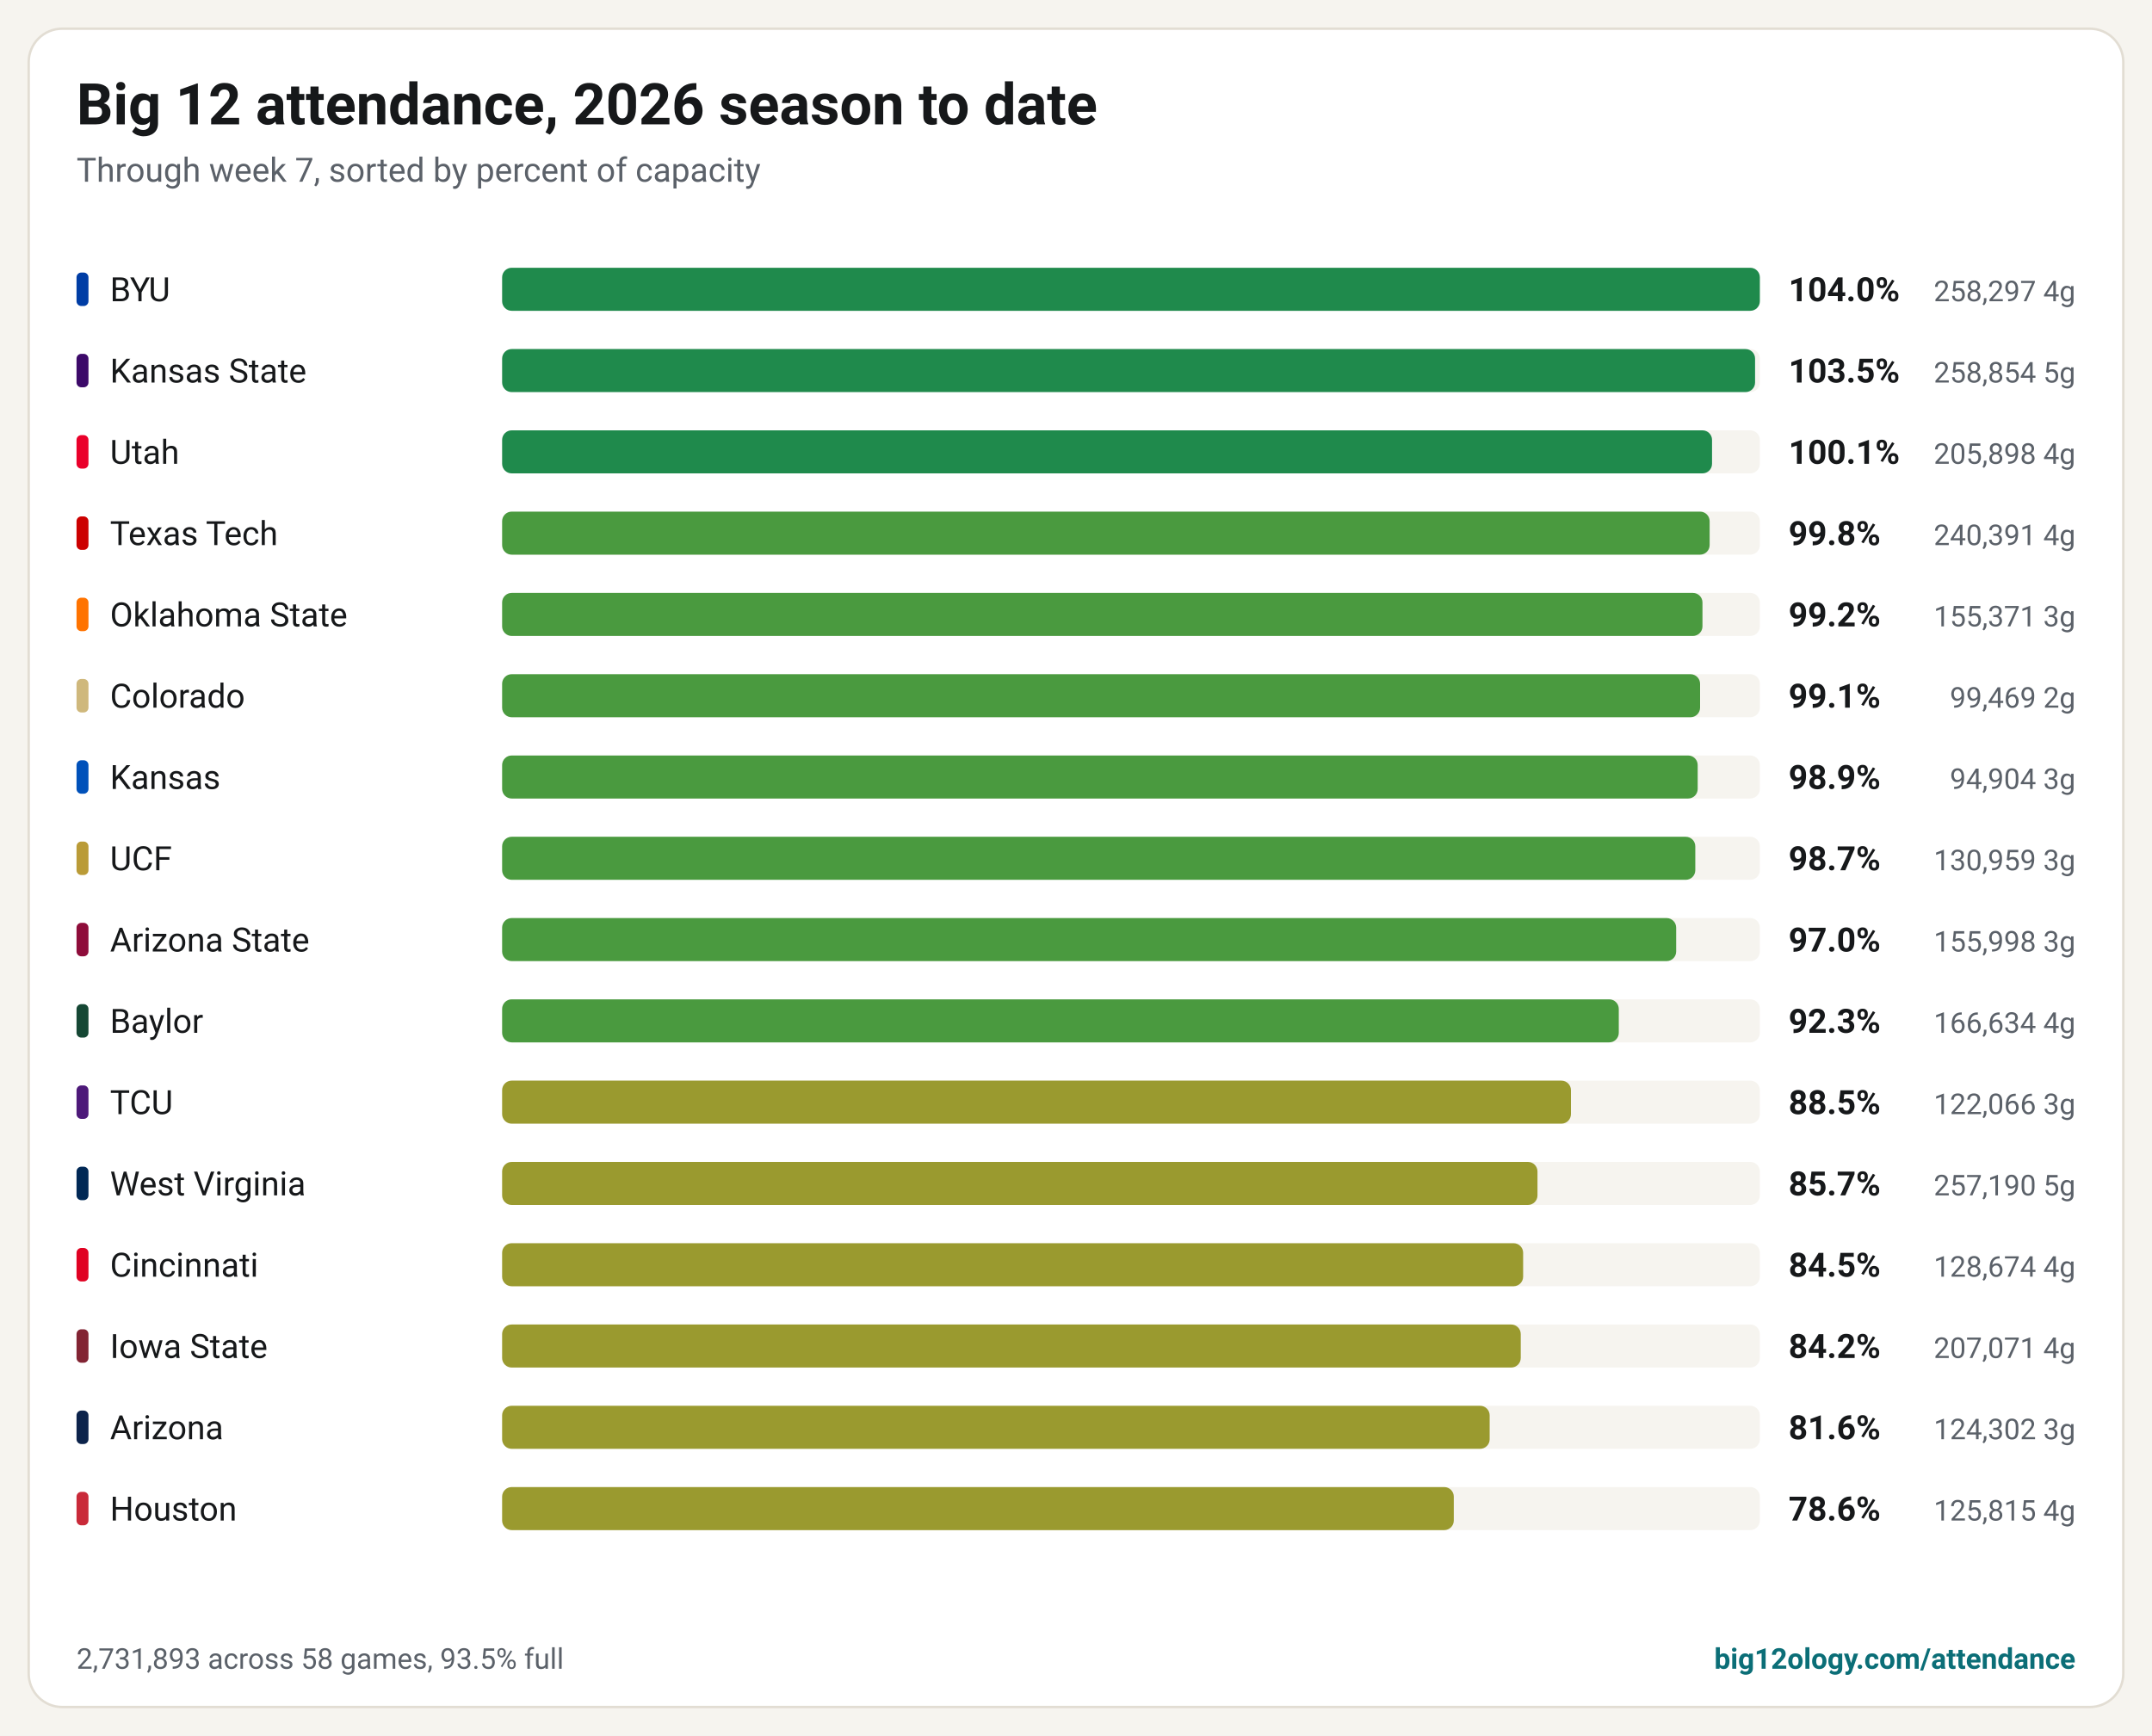
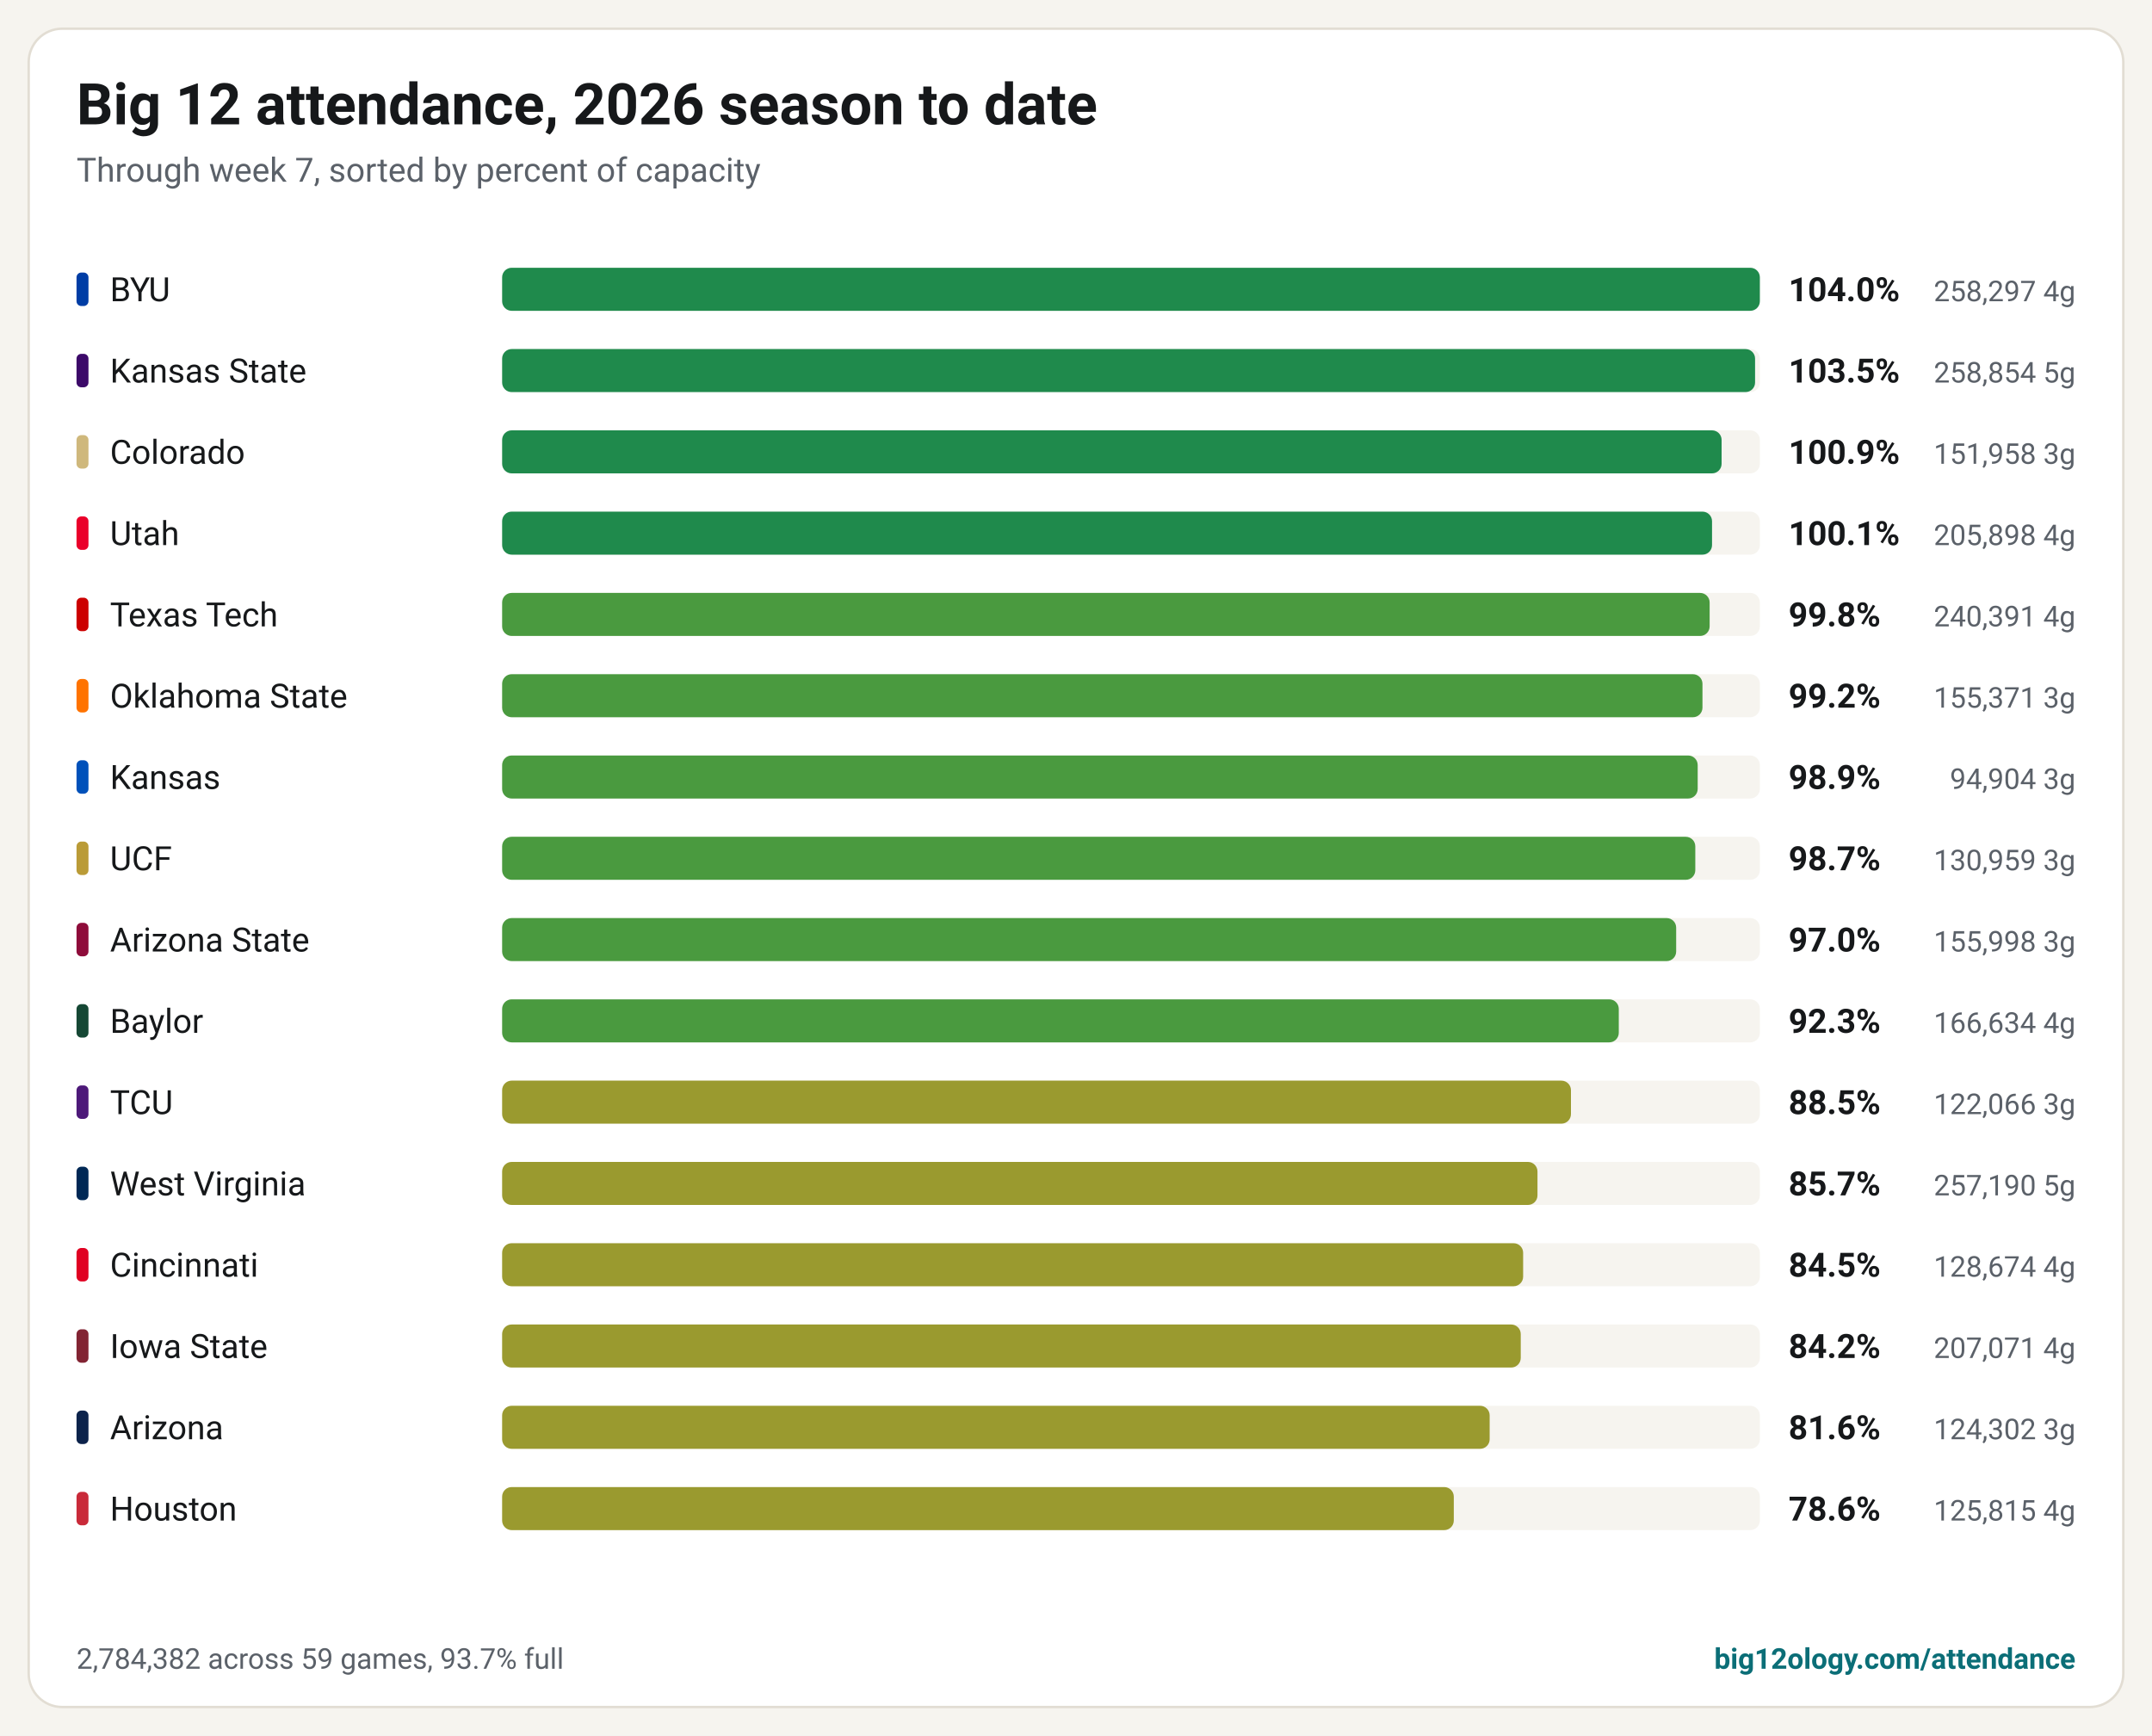
<svg xmlns="http://www.w3.org/2000/svg" width="900" height="726" viewBox="0 0 900 726" role="img" aria-label="Big 12 attendance, 2026 season to date. Through week 7, sorted by percent of capacity">
  <rect width="900" height="726" fill="#f6f4ef" />
  <rect x="12" y="12" width="876" height="702" rx="14" fill="#ffffff" stroke="#e2ddd3" />
  <text x="32" y="52" font-family="-apple-system, BlinkMacSystemFont, 'Segoe UI', Roboto, Helvetica, Arial, sans-serif" font-size="24" font-weight="700" fill="#16181A">Big 12 attendance, 2026 season to date</text>
  <text x="32" y="76" font-family="-apple-system, BlinkMacSystemFont, 'Segoe UI', Roboto, Helvetica, Arial, sans-serif" font-size="14" fill="#5b6169">Through week 7, sorted by percent of capacity</text>
  <rect x="32" y="114" width="5" height="14" rx="2" fill="#003da5" />
  <text x="46" y="126" font-family="-apple-system, BlinkMacSystemFont, 'Segoe UI', Roboto, Helvetica, Arial, sans-serif" font-size="14" fill="#16181A">BYU</text>
  <rect x="210" y="112" width="526" height="18" rx="4" fill="#f6f4ef" />
  <rect x="210" y="112" width="526" height="18" rx="4" fill="#1f8a4c" />
  <text x="748" y="126" font-family="-apple-system, BlinkMacSystemFont, 'Segoe UI', Roboto, Helvetica, Arial, sans-serif" font-size="14" font-weight="700" fill="#16181A">104.0%</text>
  <text x="868" y="126" font-family="-apple-system, BlinkMacSystemFont, 'Segoe UI', Roboto, Helvetica, Arial, sans-serif" font-size="12" fill="#5b6169" text-anchor="end">258,297 4g</text>
  <rect x="32" y="148" width="5" height="14" rx="2" fill="#3c0969" />
  <text x="46" y="160" font-family="-apple-system, BlinkMacSystemFont, 'Segoe UI', Roboto, Helvetica, Arial, sans-serif" font-size="14" fill="#16181A">Kansas State</text>
  <rect x="210" y="146" width="526" height="18" rx="4" fill="#f6f4ef" />
  <rect x="210" y="146" width="524" height="18" rx="4" fill="#1f8a4c" />
  <text x="748" y="160" font-family="-apple-system, BlinkMacSystemFont, 'Segoe UI', Roboto, Helvetica, Arial, sans-serif" font-size="14" font-weight="700" fill="#16181A">103.5%</text>
  <text x="868" y="160" font-family="-apple-system, BlinkMacSystemFont, 'Segoe UI', Roboto, Helvetica, Arial, sans-serif" font-size="12" fill="#5b6169" text-anchor="end">258,854 5g</text>
-   <rect x="32" y="182" width="5" height="14" rx="2" fill="#ea002a" />
-   <text x="46" y="194" font-family="-apple-system, BlinkMacSystemFont, 'Segoe UI', Roboto, Helvetica, Arial, sans-serif" font-size="14" fill="#16181A">Utah</text>
+   <rect x="32" y="182" width="5" height="14" rx="2" fill="#cfb87c" />
+   <text x="46" y="194" font-family="-apple-system, BlinkMacSystemFont, 'Segoe UI', Roboto, Helvetica, Arial, sans-serif" font-size="14" fill="#16181A">Colorado</text>
  <rect x="210" y="180" width="526" height="18" rx="4" fill="#f6f4ef" />
-   <rect x="210" y="180" width="506" height="18" rx="4" fill="#1f8a4c" />
-   <text x="748" y="194" font-family="-apple-system, BlinkMacSystemFont, 'Segoe UI', Roboto, Helvetica, Arial, sans-serif" font-size="14" font-weight="700" fill="#16181A">100.1%</text>
-   <text x="868" y="194" font-family="-apple-system, BlinkMacSystemFont, 'Segoe UI', Roboto, Helvetica, Arial, sans-serif" font-size="12" fill="#5b6169" text-anchor="end">205,898 4g</text>
-   <rect x="32" y="216" width="5" height="14" rx="2" fill="#cc0000" />
-   <text x="46" y="228" font-family="-apple-system, BlinkMacSystemFont, 'Segoe UI', Roboto, Helvetica, Arial, sans-serif" font-size="14" fill="#16181A">Texas Tech</text>
+   <rect x="210" y="180" width="510" height="18" rx="4" fill="#1f8a4c" />
+   <text x="748" y="194" font-family="-apple-system, BlinkMacSystemFont, 'Segoe UI', Roboto, Helvetica, Arial, sans-serif" font-size="14" font-weight="700" fill="#16181A">100.9%</text>
+   <text x="868" y="194" font-family="-apple-system, BlinkMacSystemFont, 'Segoe UI', Roboto, Helvetica, Arial, sans-serif" font-size="12" fill="#5b6169" text-anchor="end">151,958 3g</text>
+   <rect x="32" y="216" width="5" height="14" rx="2" fill="#ea002a" />
+   <text x="46" y="228" font-family="-apple-system, BlinkMacSystemFont, 'Segoe UI', Roboto, Helvetica, Arial, sans-serif" font-size="14" fill="#16181A">Utah</text>
  <rect x="210" y="214" width="526" height="18" rx="4" fill="#f6f4ef" />
-   <rect x="210" y="214" width="505" height="18" rx="4" fill="#4a9a3f" />
-   <text x="748" y="228" font-family="-apple-system, BlinkMacSystemFont, 'Segoe UI', Roboto, Helvetica, Arial, sans-serif" font-size="14" font-weight="700" fill="#16181A">99.8%</text>
-   <text x="868" y="228" font-family="-apple-system, BlinkMacSystemFont, 'Segoe UI', Roboto, Helvetica, Arial, sans-serif" font-size="12" fill="#5b6169" text-anchor="end">240,391 4g</text>
-   <rect x="32" y="250" width="5" height="14" rx="2" fill="#ff7300" />
-   <text x="46" y="262" font-family="-apple-system, BlinkMacSystemFont, 'Segoe UI', Roboto, Helvetica, Arial, sans-serif" font-size="14" fill="#16181A">Oklahoma State</text>
+   <rect x="210" y="214" width="506" height="18" rx="4" fill="#1f8a4c" />
+   <text x="748" y="228" font-family="-apple-system, BlinkMacSystemFont, 'Segoe UI', Roboto, Helvetica, Arial, sans-serif" font-size="14" font-weight="700" fill="#16181A">100.1%</text>
+   <text x="868" y="228" font-family="-apple-system, BlinkMacSystemFont, 'Segoe UI', Roboto, Helvetica, Arial, sans-serif" font-size="12" fill="#5b6169" text-anchor="end">205,898 4g</text>
+   <rect x="32" y="250" width="5" height="14" rx="2" fill="#cc0000" />
+   <text x="46" y="262" font-family="-apple-system, BlinkMacSystemFont, 'Segoe UI', Roboto, Helvetica, Arial, sans-serif" font-size="14" fill="#16181A">Texas Tech</text>
  <rect x="210" y="248" width="526" height="18" rx="4" fill="#f6f4ef" />
-   <rect x="210" y="248" width="502" height="18" rx="4" fill="#4a9a3f" />
-   <text x="748" y="262" font-family="-apple-system, BlinkMacSystemFont, 'Segoe UI', Roboto, Helvetica, Arial, sans-serif" font-size="14" font-weight="700" fill="#16181A">99.2%</text>
-   <text x="868" y="262" font-family="-apple-system, BlinkMacSystemFont, 'Segoe UI', Roboto, Helvetica, Arial, sans-serif" font-size="12" fill="#5b6169" text-anchor="end">155,371 3g</text>
-   <rect x="32" y="284" width="5" height="14" rx="2" fill="#cfb87c" />
-   <text x="46" y="296" font-family="-apple-system, BlinkMacSystemFont, 'Segoe UI', Roboto, Helvetica, Arial, sans-serif" font-size="14" fill="#16181A">Colorado</text>
+   <rect x="210" y="248" width="505" height="18" rx="4" fill="#4a9a3f" />
+   <text x="748" y="262" font-family="-apple-system, BlinkMacSystemFont, 'Segoe UI', Roboto, Helvetica, Arial, sans-serif" font-size="14" font-weight="700" fill="#16181A">99.8%</text>
+   <text x="868" y="262" font-family="-apple-system, BlinkMacSystemFont, 'Segoe UI', Roboto, Helvetica, Arial, sans-serif" font-size="12" fill="#5b6169" text-anchor="end">240,391 4g</text>
+   <rect x="32" y="284" width="5" height="14" rx="2" fill="#ff7300" />
+   <text x="46" y="296" font-family="-apple-system, BlinkMacSystemFont, 'Segoe UI', Roboto, Helvetica, Arial, sans-serif" font-size="14" fill="#16181A">Oklahoma State</text>
  <rect x="210" y="282" width="526" height="18" rx="4" fill="#f6f4ef" />
-   <rect x="210" y="282" width="501" height="18" rx="4" fill="#4a9a3f" />
-   <text x="748" y="296" font-family="-apple-system, BlinkMacSystemFont, 'Segoe UI', Roboto, Helvetica, Arial, sans-serif" font-size="14" font-weight="700" fill="#16181A">99.1%</text>
-   <text x="868" y="296" font-family="-apple-system, BlinkMacSystemFont, 'Segoe UI', Roboto, Helvetica, Arial, sans-serif" font-size="12" fill="#5b6169" text-anchor="end">99,469 2g</text>
+   <rect x="210" y="282" width="502" height="18" rx="4" fill="#4a9a3f" />
+   <text x="748" y="296" font-family="-apple-system, BlinkMacSystemFont, 'Segoe UI', Roboto, Helvetica, Arial, sans-serif" font-size="14" font-weight="700" fill="#16181A">99.2%</text>
+   <text x="868" y="296" font-family="-apple-system, BlinkMacSystemFont, 'Segoe UI', Roboto, Helvetica, Arial, sans-serif" font-size="12" fill="#5b6169" text-anchor="end">155,371 3g</text>
  <rect x="32" y="318" width="5" height="14" rx="2" fill="#0051ba" />
  <text x="46" y="330" font-family="-apple-system, BlinkMacSystemFont, 'Segoe UI', Roboto, Helvetica, Arial, sans-serif" font-size="14" fill="#16181A">Kansas</text>
  <rect x="210" y="316" width="526" height="18" rx="4" fill="#f6f4ef" />
  <rect x="210" y="316" width="500" height="18" rx="4" fill="#4a9a3f" />
  <text x="748" y="330" font-family="-apple-system, BlinkMacSystemFont, 'Segoe UI', Roboto, Helvetica, Arial, sans-serif" font-size="14" font-weight="700" fill="#16181A">98.9%</text>
  <text x="868" y="330" font-family="-apple-system, BlinkMacSystemFont, 'Segoe UI', Roboto, Helvetica, Arial, sans-serif" font-size="12" fill="#5b6169" text-anchor="end">94,904 3g</text>
  <rect x="32" y="352" width="5" height="14" rx="2" fill="#ba9b37" />
  <text x="46" y="364" font-family="-apple-system, BlinkMacSystemFont, 'Segoe UI', Roboto, Helvetica, Arial, sans-serif" font-size="14" fill="#16181A">UCF</text>
  <rect x="210" y="350" width="526" height="18" rx="4" fill="#f6f4ef" />
  <rect x="210" y="350" width="499" height="18" rx="4" fill="#4a9a3f" />
  <text x="748" y="364" font-family="-apple-system, BlinkMacSystemFont, 'Segoe UI', Roboto, Helvetica, Arial, sans-serif" font-size="14" font-weight="700" fill="#16181A">98.7%</text>
  <text x="868" y="364" font-family="-apple-system, BlinkMacSystemFont, 'Segoe UI', Roboto, Helvetica, Arial, sans-serif" font-size="12" fill="#5b6169" text-anchor="end">130,959 3g</text>
  <rect x="32" y="386" width="5" height="14" rx="2" fill="#8e0c3a" />
  <text x="46" y="398" font-family="-apple-system, BlinkMacSystemFont, 'Segoe UI', Roboto, Helvetica, Arial, sans-serif" font-size="14" fill="#16181A">Arizona State</text>
  <rect x="210" y="384" width="526" height="18" rx="4" fill="#f6f4ef" />
  <rect x="210" y="384" width="491" height="18" rx="4" fill="#4a9a3f" />
  <text x="748" y="398" font-family="-apple-system, BlinkMacSystemFont, 'Segoe UI', Roboto, Helvetica, Arial, sans-serif" font-size="14" font-weight="700" fill="#16181A">97.0%</text>
  <text x="868" y="398" font-family="-apple-system, BlinkMacSystemFont, 'Segoe UI', Roboto, Helvetica, Arial, sans-serif" font-size="12" fill="#5b6169" text-anchor="end">155,998 3g</text>
  <rect x="32" y="420" width="5" height="14" rx="2" fill="#154734" />
  <text x="46" y="432" font-family="-apple-system, BlinkMacSystemFont, 'Segoe UI', Roboto, Helvetica, Arial, sans-serif" font-size="14" fill="#16181A">Baylor</text>
  <rect x="210" y="418" width="526" height="18" rx="4" fill="#f6f4ef" />
  <rect x="210" y="418" width="467" height="18" rx="4" fill="#4a9a3f" />
  <text x="748" y="432" font-family="-apple-system, BlinkMacSystemFont, 'Segoe UI', Roboto, Helvetica, Arial, sans-serif" font-size="14" font-weight="700" fill="#16181A">92.3%</text>
  <text x="868" y="432" font-family="-apple-system, BlinkMacSystemFont, 'Segoe UI', Roboto, Helvetica, Arial, sans-serif" font-size="12" fill="#5b6169" text-anchor="end">166,634 4g</text>
  <rect x="32" y="454" width="5" height="14" rx="2" fill="#4d1979" />
  <text x="46" y="466" font-family="-apple-system, BlinkMacSystemFont, 'Segoe UI', Roboto, Helvetica, Arial, sans-serif" font-size="14" fill="#16181A">TCU</text>
  <rect x="210" y="452" width="526" height="18" rx="4" fill="#f6f4ef" />
  <rect x="210" y="452" width="447" height="18" rx="4" fill="#9a9a2f" />
  <text x="748" y="466" font-family="-apple-system, BlinkMacSystemFont, 'Segoe UI', Roboto, Helvetica, Arial, sans-serif" font-size="14" font-weight="700" fill="#16181A">88.5%</text>
  <text x="868" y="466" font-family="-apple-system, BlinkMacSystemFont, 'Segoe UI', Roboto, Helvetica, Arial, sans-serif" font-size="12" fill="#5b6169" text-anchor="end">122,066 3g</text>
  <rect x="32" y="488" width="5" height="14" rx="2" fill="#002855" />
  <text x="46" y="500" font-family="-apple-system, BlinkMacSystemFont, 'Segoe UI', Roboto, Helvetica, Arial, sans-serif" font-size="14" fill="#16181A">West Virginia</text>
  <rect x="210" y="486" width="526" height="18" rx="4" fill="#f6f4ef" />
  <rect x="210" y="486" width="433" height="18" rx="4" fill="#9a9a2f" />
  <text x="748" y="500" font-family="-apple-system, BlinkMacSystemFont, 'Segoe UI', Roboto, Helvetica, Arial, sans-serif" font-size="14" font-weight="700" fill="#16181A">85.7%</text>
  <text x="868" y="500" font-family="-apple-system, BlinkMacSystemFont, 'Segoe UI', Roboto, Helvetica, Arial, sans-serif" font-size="12" fill="#5b6169" text-anchor="end">257,190 5g</text>
  <rect x="32" y="522" width="5" height="14" rx="2" fill="#e00122" />
  <text x="46" y="534" font-family="-apple-system, BlinkMacSystemFont, 'Segoe UI', Roboto, Helvetica, Arial, sans-serif" font-size="14" fill="#16181A">Cincinnati</text>
  <rect x="210" y="520" width="526" height="18" rx="4" fill="#f6f4ef" />
  <rect x="210" y="520" width="427" height="18" rx="4" fill="#9a9a2f" />
  <text x="748" y="534" font-family="-apple-system, BlinkMacSystemFont, 'Segoe UI', Roboto, Helvetica, Arial, sans-serif" font-size="14" font-weight="700" fill="#16181A">84.5%</text>
  <text x="868" y="534" font-family="-apple-system, BlinkMacSystemFont, 'Segoe UI', Roboto, Helvetica, Arial, sans-serif" font-size="12" fill="#5b6169" text-anchor="end">128,674 4g</text>
  <rect x="32" y="556" width="5" height="14" rx="2" fill="#822433" />
  <text x="46" y="568" font-family="-apple-system, BlinkMacSystemFont, 'Segoe UI', Roboto, Helvetica, Arial, sans-serif" font-size="14" fill="#16181A">Iowa State</text>
  <rect x="210" y="554" width="526" height="18" rx="4" fill="#f6f4ef" />
  <rect x="210" y="554" width="426" height="18" rx="4" fill="#9a9a2f" />
  <text x="748" y="568" font-family="-apple-system, BlinkMacSystemFont, 'Segoe UI', Roboto, Helvetica, Arial, sans-serif" font-size="14" font-weight="700" fill="#16181A">84.2%</text>
  <text x="868" y="568" font-family="-apple-system, BlinkMacSystemFont, 'Segoe UI', Roboto, Helvetica, Arial, sans-serif" font-size="12" fill="#5b6169" text-anchor="end">207,071 4g</text>
  <rect x="32" y="590" width="5" height="14" rx="2" fill="#0c234b" />
  <text x="46" y="602" font-family="-apple-system, BlinkMacSystemFont, 'Segoe UI', Roboto, Helvetica, Arial, sans-serif" font-size="14" fill="#16181A">Arizona</text>
  <rect x="210" y="588" width="526" height="18" rx="4" fill="#f6f4ef" />
  <rect x="210" y="588" width="413" height="18" rx="4" fill="#9a9a2f" />
  <text x="748" y="602" font-family="-apple-system, BlinkMacSystemFont, 'Segoe UI', Roboto, Helvetica, Arial, sans-serif" font-size="14" font-weight="700" fill="#16181A">81.6%</text>
  <text x="868" y="602" font-family="-apple-system, BlinkMacSystemFont, 'Segoe UI', Roboto, Helvetica, Arial, sans-serif" font-size="12" fill="#5b6169" text-anchor="end">124,302 3g</text>
  <rect x="32" y="624" width="5" height="14" rx="2" fill="#c92a39" />
  <text x="46" y="636" font-family="-apple-system, BlinkMacSystemFont, 'Segoe UI', Roboto, Helvetica, Arial, sans-serif" font-size="14" fill="#16181A">Houston</text>
  <rect x="210" y="622" width="526" height="18" rx="4" fill="#f6f4ef" />
  <rect x="210" y="622" width="398" height="18" rx="4" fill="#9a9a2f" />
  <text x="748" y="636" font-family="-apple-system, BlinkMacSystemFont, 'Segoe UI', Roboto, Helvetica, Arial, sans-serif" font-size="14" font-weight="700" fill="#16181A">78.6%</text>
  <text x="868" y="636" font-family="-apple-system, BlinkMacSystemFont, 'Segoe UI', Roboto, Helvetica, Arial, sans-serif" font-size="12" fill="#5b6169" text-anchor="end">125,815 4g</text>
-   <text x="32" y="698" font-family="-apple-system, BlinkMacSystemFont, 'Segoe UI', Roboto, Helvetica, Arial, sans-serif" font-size="12" fill="#5b6169">2,731,893 across 58 games, 93.5% full</text>
+   <text x="32" y="698" font-family="-apple-system, BlinkMacSystemFont, 'Segoe UI', Roboto, Helvetica, Arial, sans-serif" font-size="12" fill="#5b6169">2,784,382 across 59 games, 93.7% full</text>
  <text x="868" y="698" font-family="-apple-system, BlinkMacSystemFont, 'Segoe UI', Roboto, Helvetica, Arial, sans-serif" font-size="12" fill="#0B6E77" text-anchor="end" font-weight="600">big12ology.com/attendance</text>
</svg>
